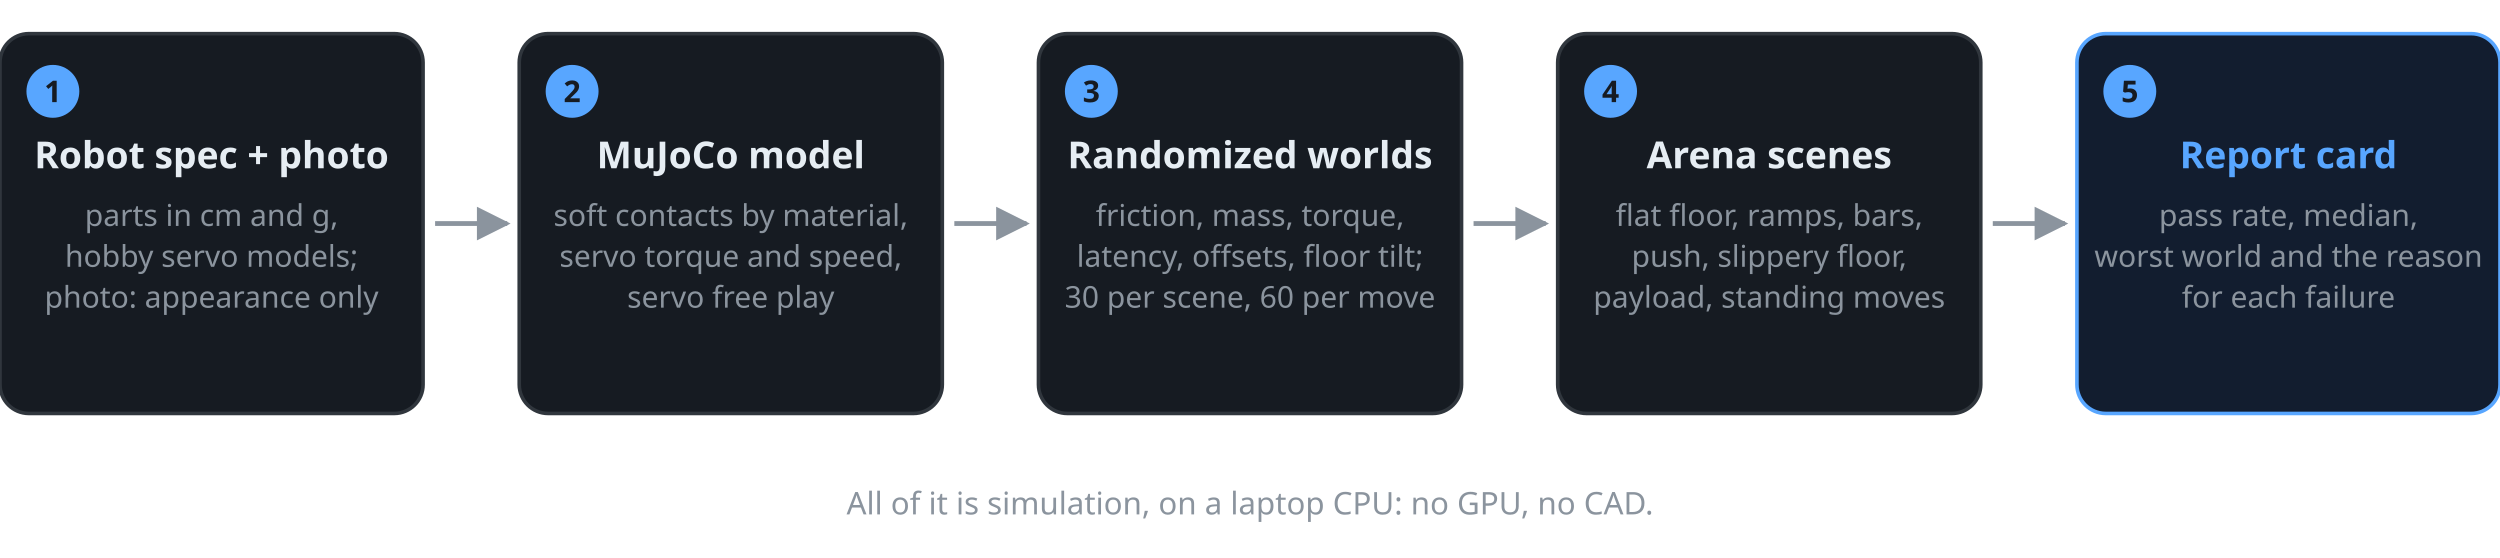
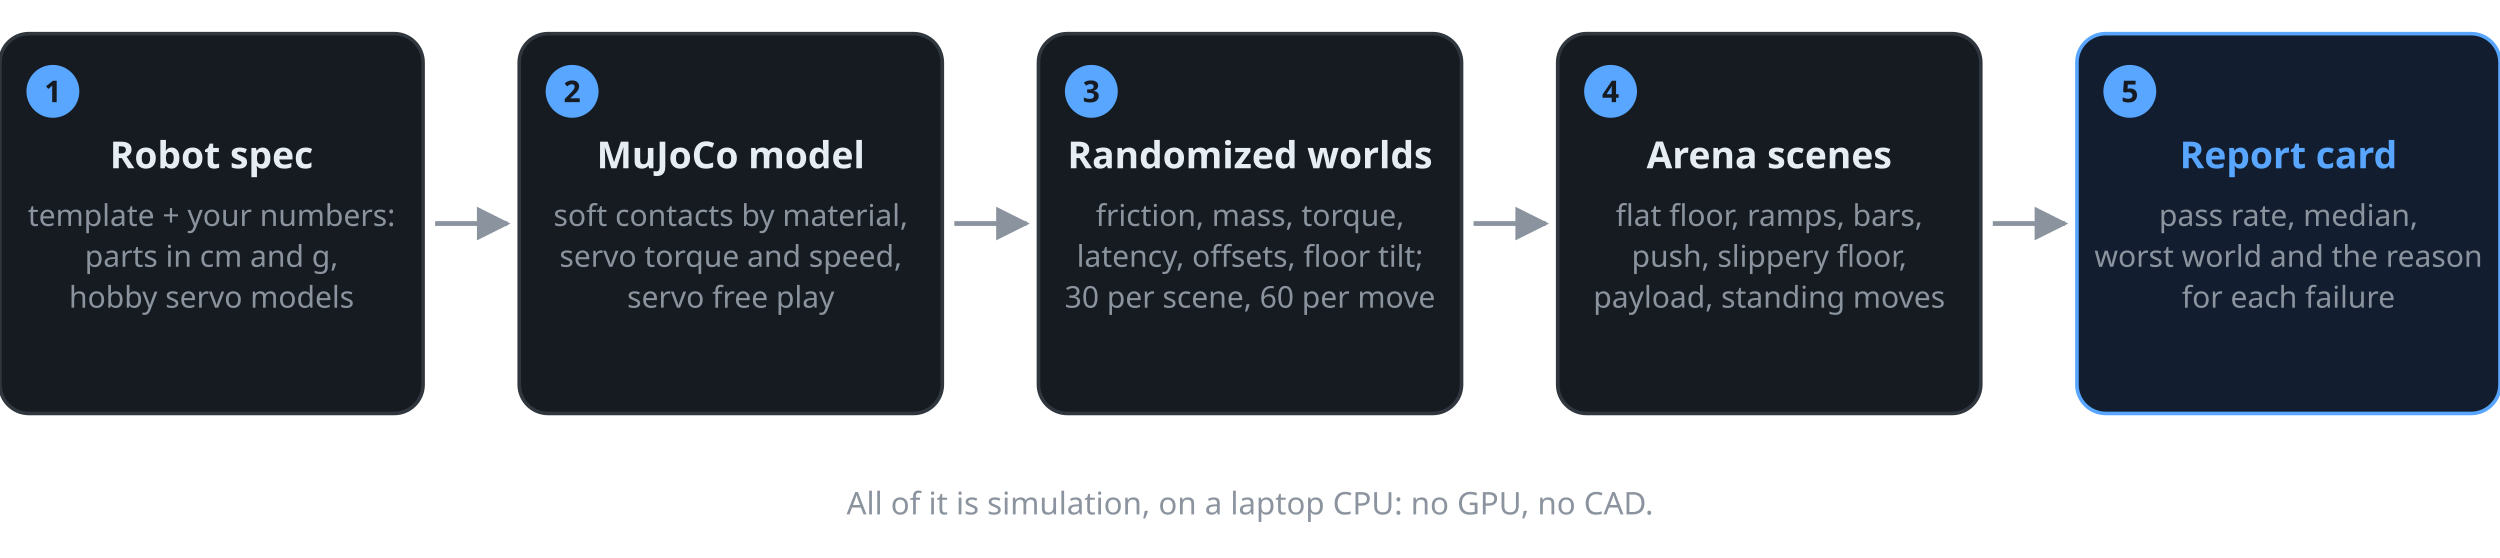
- <svg xmlns="http://www.w3.org/2000/svg" viewBox="0 0 1040 232" width="1040" height="232" role="img" aria-label="How Talaria Bench works: robot spec and photo, MuJoCo model, randomized worlds, arena scenes, report card" font-family="-apple-system, BlinkMacSystemFont, 'Segoe UI', 'Noto Sans', Helvetica, Arial, sans-serif">
+ <svg xmlns="http://www.w3.org/2000/svg" viewBox="0 0 1040 232" width="1040" height="232" role="img" aria-label="How Talaria Bench works: robot spec, MuJoCo model, randomized worlds, arena scenes, report card" font-family="-apple-system, BlinkMacSystemFont, 'Segoe UI', 'Noto Sans', Helvetica, Arial, sans-serif">
  <defs>
    <marker id="arrow-muted" viewBox="0 0 10 10" refX="9" refY="5" markerWidth="7" markerHeight="7" orient="auto-start-reverse">
      <path d="M0 0 L10 5 L0 10 z" fill="#8b949e" />
    </marker>
    <marker id="arrow-green" viewBox="0 0 10 10" refX="9" refY="5" markerWidth="7" markerHeight="7" orient="auto-start-reverse">
      <path d="M0 0 L10 5 L0 10 z" fill="#3fb950" />
    </marker>
    <marker id="arrow-red" viewBox="0 0 10 10" refX="9" refY="5" markerWidth="7" markerHeight="7" orient="auto-start-reverse">
      <path d="M0 0 L10 5 L0 10 z" fill="#f85149" />
    </marker>
  </defs>
  <rect x="0" y="14" width="176" height="158" rx="12" fill="#161b22" stroke="#30363d" stroke-width="1.5" />
  <circle cx="22" cy="38" r="11" fill="#58a6ff" />
  <text x="22" y="42.5" text-anchor="middle" font-size="12.5" font-weight="700" fill="#161b22">1</text>
-   <text x="88.0" y="70" text-anchor="middle" font-size="15.5" font-weight="700" fill="#e6edf3">Robot spec + photo</text>
-   <text x="88.0" y="94" text-anchor="middle" font-size="12.5" fill="#8b949e">parts in cm and g,</text>
-   <text x="88.0" y="111" text-anchor="middle" font-size="12.5" fill="#8b949e">hobby servo models;</text>
-   <text x="88.0" y="128" text-anchor="middle" font-size="12.5" fill="#8b949e">photo: appearance only</text>
+   <text x="88.0" y="70" text-anchor="middle" font-size="15.5" font-weight="700" fill="#e6edf3">Robot spec</text>
+   <text x="88.0" y="94" text-anchor="middle" font-size="12.5" fill="#8b949e">template + your numbers:</text>
+   <text x="88.0" y="111" text-anchor="middle" font-size="12.5" fill="#8b949e">parts in cm and g,</text>
+   <text x="88.0" y="128" text-anchor="middle" font-size="12.5" fill="#8b949e">hobby servo models</text>
  <rect x="216" y="14" width="176" height="158" rx="12" fill="#161b22" stroke="#30363d" stroke-width="1.5" />
  <circle cx="238" cy="38" r="11" fill="#58a6ff" />
  <text x="238" y="42.5" text-anchor="middle" font-size="12.5" font-weight="700" fill="#161b22">2</text>
  <text x="304.0" y="70" text-anchor="middle" font-size="15.5" font-weight="700" fill="#e6edf3">MuJoCo model</text>
  <text x="304.0" y="94" text-anchor="middle" font-size="12.5" fill="#8b949e">soft contacts by material,</text>
  <text x="304.0" y="111" text-anchor="middle" font-size="12.5" fill="#8b949e">servo torque and speed,</text>
  <text x="304.0" y="128" text-anchor="middle" font-size="12.5" fill="#8b949e">servo free play</text>
  <path d="M181 93.0 L211 93.0" fill="none" stroke="#8b949e" stroke-width="2" stroke-linejoin="round" marker-end="url(#arrow-muted)" />
  <rect x="432" y="14" width="176" height="158" rx="12" fill="#161b22" stroke="#30363d" stroke-width="1.5" />
  <circle cx="454" cy="38" r="11" fill="#58a6ff" />
  <text x="454" y="42.5" text-anchor="middle" font-size="12.5" font-weight="700" fill="#161b22">3</text>
  <text x="520.0" y="70" text-anchor="middle" font-size="15.5" font-weight="700" fill="#e6edf3">Randomized worlds</text>
  <text x="520.0" y="94" text-anchor="middle" font-size="12.5" fill="#8b949e">friction, mass, torque,</text>
  <text x="520.0" y="111" text-anchor="middle" font-size="12.5" fill="#8b949e">latency, offsets, floor tilt;</text>
  <text x="520.0" y="128" text-anchor="middle" font-size="12.5" fill="#8b949e">30 per scene, 60 per move</text>
  <path d="M397 93.0 L427 93.0" fill="none" stroke="#8b949e" stroke-width="2" stroke-linejoin="round" marker-end="url(#arrow-muted)" />
  <rect x="648" y="14" width="176" height="158" rx="12" fill="#161b22" stroke="#30363d" stroke-width="1.5" />
  <circle cx="670" cy="38" r="11" fill="#58a6ff" />
  <text x="670" y="42.5" text-anchor="middle" font-size="12.5" font-weight="700" fill="#161b22">4</text>
  <text x="736.0" y="70" text-anchor="middle" font-size="15.5" font-weight="700" fill="#e6edf3">Arena scenes</text>
  <text x="736.0" y="94" text-anchor="middle" font-size="12.5" fill="#8b949e">flat floor, ramps, bars,</text>
  <text x="736.0" y="111" text-anchor="middle" font-size="12.5" fill="#8b949e">push, slippery floor,</text>
  <text x="736.0" y="128" text-anchor="middle" font-size="12.5" fill="#8b949e">payload, standing moves</text>
  <path d="M613 93.0 L643 93.0" fill="none" stroke="#8b949e" stroke-width="2" stroke-linejoin="round" marker-end="url(#arrow-muted)" />
  <rect x="864" y="14" width="176" height="158" rx="12" fill="#121d2f" stroke="#58a6ff" stroke-width="1.5" />
  <circle cx="886" cy="38" r="11" fill="#58a6ff" />
  <text x="886" y="42.5" text-anchor="middle" font-size="12.5" font-weight="700" fill="#161b22">5</text>
  <text x="952.0" y="70" text-anchor="middle" font-size="15.5" font-weight="700" fill="#58a6ff">Report card</text>
  <text x="952.0" y="94" text-anchor="middle" font-size="12.5" fill="#8b949e">pass rate, median,</text>
  <text x="952.0" y="111" text-anchor="middle" font-size="12.5" fill="#8b949e">worst world and the reason</text>
  <text x="952.0" y="128" text-anchor="middle" font-size="12.5" fill="#8b949e">for each failure</text>
  <path d="M829 93.0 L859 93.0" fill="none" stroke="#8b949e" stroke-width="2" stroke-linejoin="round" marker-end="url(#arrow-muted)" />
  <text x="520" y="214" text-anchor="middle" font-size="13" font-weight="400" fill="#8b949e">All of it is simulation, on a laptop CPU: no GPU, no CAD.</text>
</svg>
